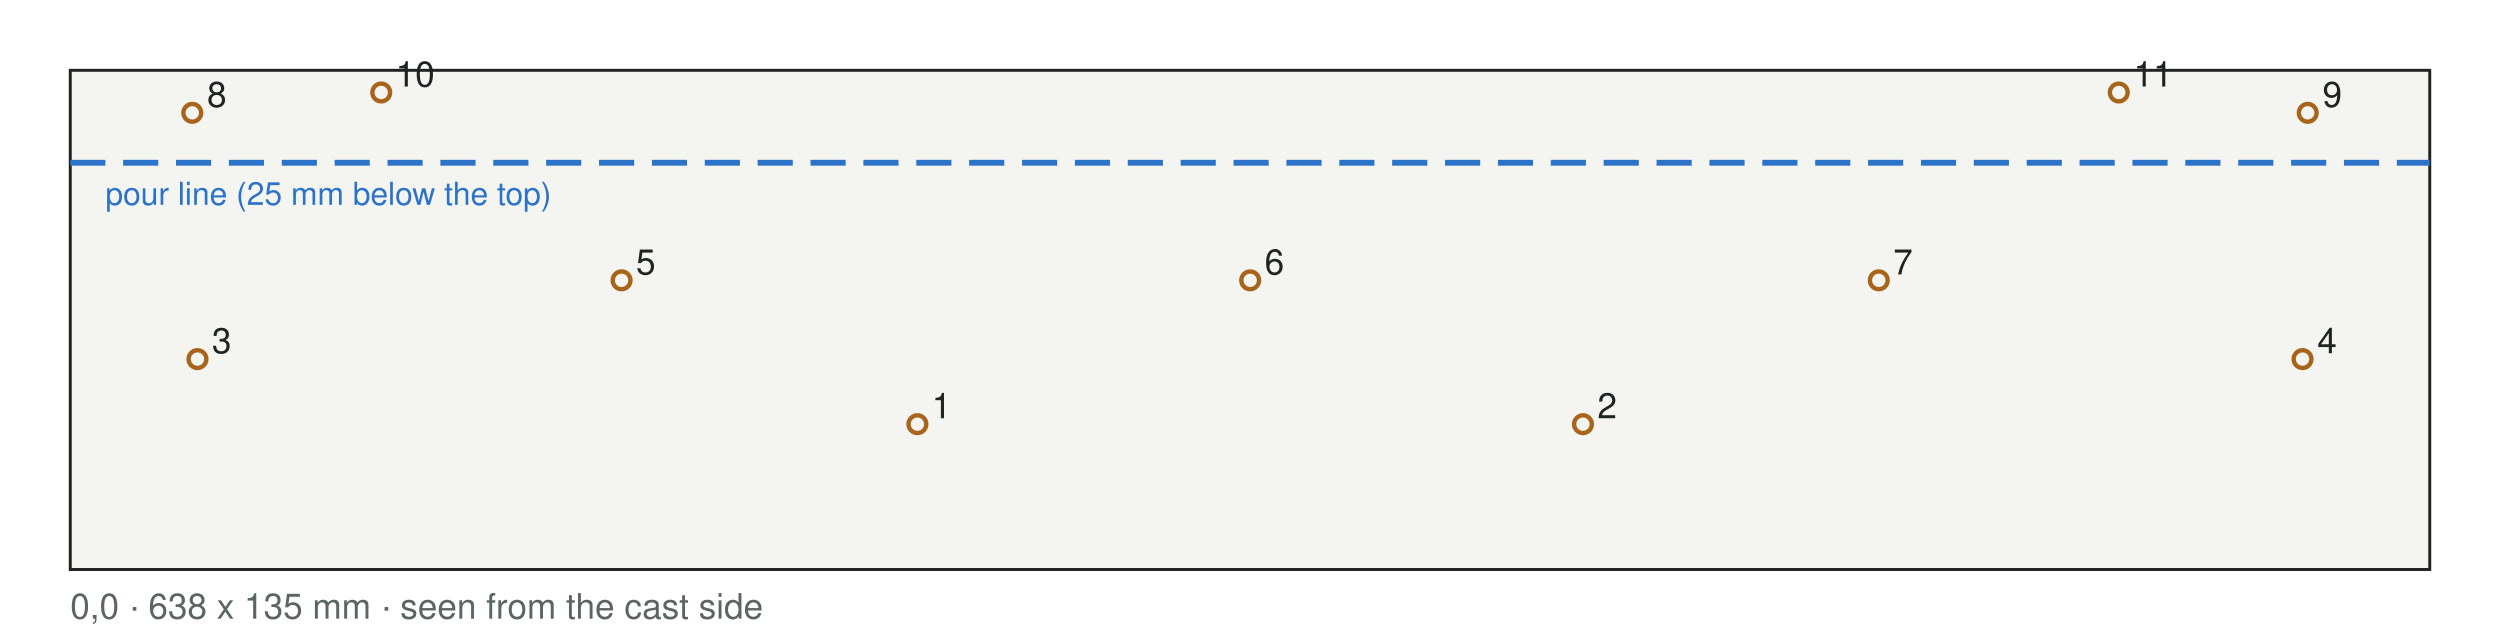
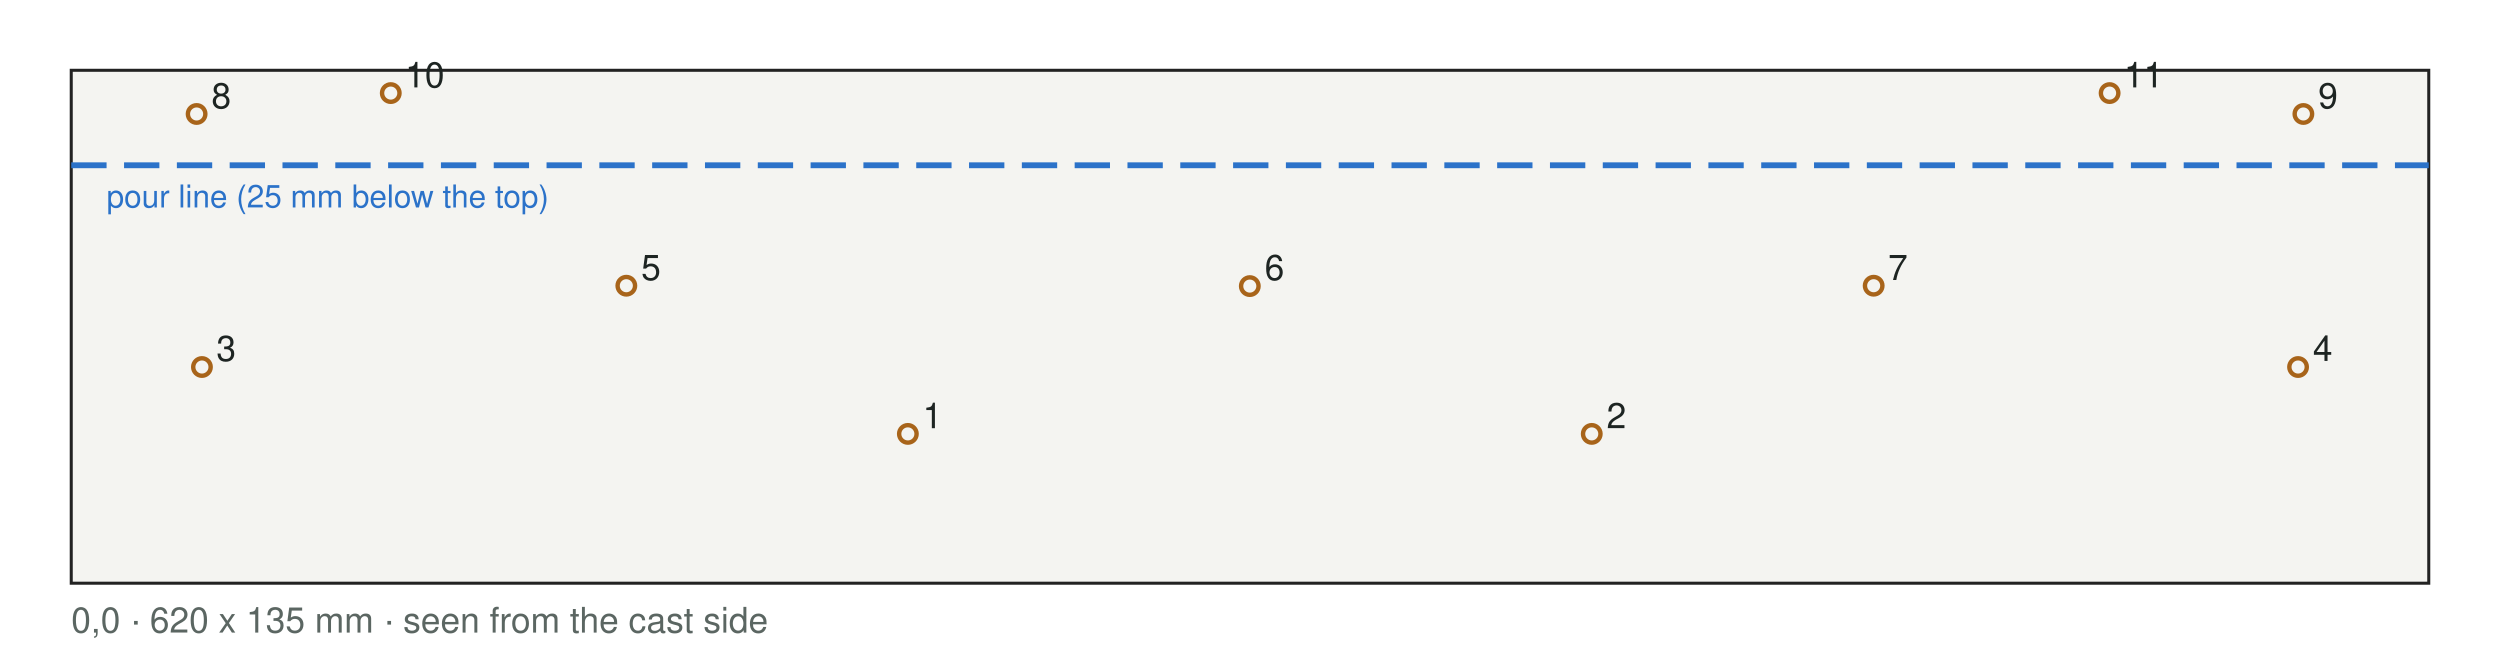
- <svg xmlns="http://www.w3.org/2000/svg" viewBox="-19.0 -19.0 676.1 173.0" width="676mm" height="173mm" font-family="Helvetica, Arial, sans-serif">
-   <polygon points="0.0,135.0 638.1,135.0 638.1,0.0 0.0,0.0" fill="#f4f4f1" stroke="#222" stroke-width="0.8" />
-   <circle cx="229.1" cy="95.7" r="2.4" fill="none" stroke="#a8641a" stroke-width="1.19" />
-   <text x="233.0" y="94.1" font-size="9.5" fill="#1d2422">1</text>
-   <circle cx="409.1" cy="95.7" r="2.4" fill="none" stroke="#a8641a" stroke-width="1.19" />
-   <text x="413.0" y="94.1" font-size="9.5" fill="#1d2422">2</text>
-   <circle cx="34.4" cy="78.1" r="2.4" fill="none" stroke="#a8641a" stroke-width="1.19" />
-   <text x="38.3" y="76.5" font-size="9.5" fill="#1d2422">3</text>
-   <circle cx="603.7" cy="78.1" r="2.4" fill="none" stroke="#a8641a" stroke-width="1.19" />
-   <text x="607.7" y="76.5" font-size="9.5" fill="#1d2422">4</text>
-   <circle cx="149.1" cy="56.8" r="2.4" fill="none" stroke="#a8641a" stroke-width="1.19" />
-   <text x="153.0" y="55.2" font-size="9.5" fill="#1d2422">5</text>
-   <circle cx="319.1" cy="56.8" r="2.4" fill="none" stroke="#a8641a" stroke-width="1.19" />
-   <text x="323.0" y="55.2" font-size="9.5" fill="#1d2422">6</text>
-   <circle cx="489.1" cy="56.8" r="2.4" fill="none" stroke="#a8641a" stroke-width="1.19" />
-   <text x="493.0" y="55.2" font-size="9.5" fill="#1d2422">7</text>
-   <circle cx="33.0" cy="11.5" r="2.4" fill="none" stroke="#a8641a" stroke-width="1.19" />
-   <text x="37.0" y="9.9" font-size="9.5" fill="#1d2422">8</text>
-   <circle cx="605.1" cy="11.5" r="2.4" fill="none" stroke="#a8641a" stroke-width="1.19" />
-   <text x="609.1" y="9.9" font-size="9.5" fill="#1d2422">9</text>
-   <circle cx="84.1" cy="6.0" r="2.4" fill="none" stroke="#a8641a" stroke-width="1.19" />
-   <text x="88.0" y="4.4" font-size="9.5" fill="#1d2422">10</text>
-   <circle cx="554.0" cy="6.0" r="2.4" fill="none" stroke="#a8641a" stroke-width="1.19" />
-   <text x="558.0" y="4.4" font-size="9.5" fill="#1d2422">11</text>
-   <line x1="0.0" y1="25.0" x2="638.1" y2="25.0" stroke="#2b72c9" stroke-width="1.58" stroke-dasharray="9.5,4.8" />
-   <text x="9.5" y="36.4" font-size="8.6" fill="#2b72c9">pour line (25 mm below the top)</text>
-   <text x="0" y="148.3" font-size="9.5" fill="#5b6662">0,0 · 638 x 135 mm · seen from the cast side</text>
+ <svg xmlns="http://www.w3.org/2000/svg" viewBox="-18.5 -18.5 657.5 172.0" width="658mm" height="172mm" font-family="Helvetica, Arial, sans-serif">
+   <polygon points="0.0,135.0 620.5,135.0 620.5,0.0 0.0,0.0" fill="#f4f4f1" stroke="#222" stroke-width="0.8" />
+   <circle cx="220.2" cy="95.7" r="2.3" fill="none" stroke="#a8641a" stroke-width="1.16" />
+   <text x="224.1" y="94.2" font-size="9.3" fill="#1d2422">1</text>
+   <circle cx="400.2" cy="95.7" r="2.3" fill="none" stroke="#a8641a" stroke-width="1.16" />
+   <text x="404.1" y="94.2" font-size="9.3" fill="#1d2422">2</text>
+   <circle cx="34.4" cy="78.1" r="2.3" fill="none" stroke="#a8641a" stroke-width="1.16" />
+   <text x="38.2" y="76.5" font-size="9.3" fill="#1d2422">3</text>
+   <circle cx="586.1" cy="78.1" r="2.3" fill="none" stroke="#a8641a" stroke-width="1.16" />
+   <text x="590.0" y="76.5" font-size="9.3" fill="#1d2422">4</text>
+   <circle cx="146.1" cy="56.7" r="2.3" fill="none" stroke="#a8641a" stroke-width="1.16" />
+   <text x="150.0" y="55.2" font-size="9.3" fill="#1d2422">5</text>
+   <circle cx="310.2" cy="56.8" r="2.3" fill="none" stroke="#a8641a" stroke-width="1.16" />
+   <text x="314.1" y="55.2" font-size="9.3" fill="#1d2422">6</text>
+   <circle cx="474.4" cy="56.7" r="2.3" fill="none" stroke="#a8641a" stroke-width="1.16" />
+   <text x="478.2" y="55.2" font-size="9.3" fill="#1d2422">7</text>
+   <circle cx="33.0" cy="11.5" r="2.3" fill="none" stroke="#a8641a" stroke-width="1.16" />
+   <text x="36.9" y="10.0" font-size="9.3" fill="#1d2422">8</text>
+   <circle cx="587.5" cy="11.5" r="2.3" fill="none" stroke="#a8641a" stroke-width="1.16" />
+   <text x="591.4" y="10.0" font-size="9.3" fill="#1d2422">9</text>
+   <circle cx="84.1" cy="6.0" r="2.3" fill="none" stroke="#a8641a" stroke-width="1.16" />
+   <text x="87.9" y="4.5" font-size="9.3" fill="#1d2422">10</text>
+   <circle cx="536.5" cy="6.0" r="2.3" fill="none" stroke="#a8641a" stroke-width="1.16" />
+   <text x="540.3" y="4.5" font-size="9.3" fill="#1d2422">11</text>
+   <line x1="0.0" y1="25.0" x2="620.5" y2="25.0" stroke="#2b72c9" stroke-width="1.54" stroke-dasharray="9.3,4.6" />
+   <text x="9.3" y="36.1" font-size="8.3" fill="#2b72c9">pour line (25 mm below the top)</text>
+   <text x="0" y="148.0" font-size="9.3" fill="#5b6662">0,0 · 620 x 135 mm · seen from the cast side</text>
</svg>
